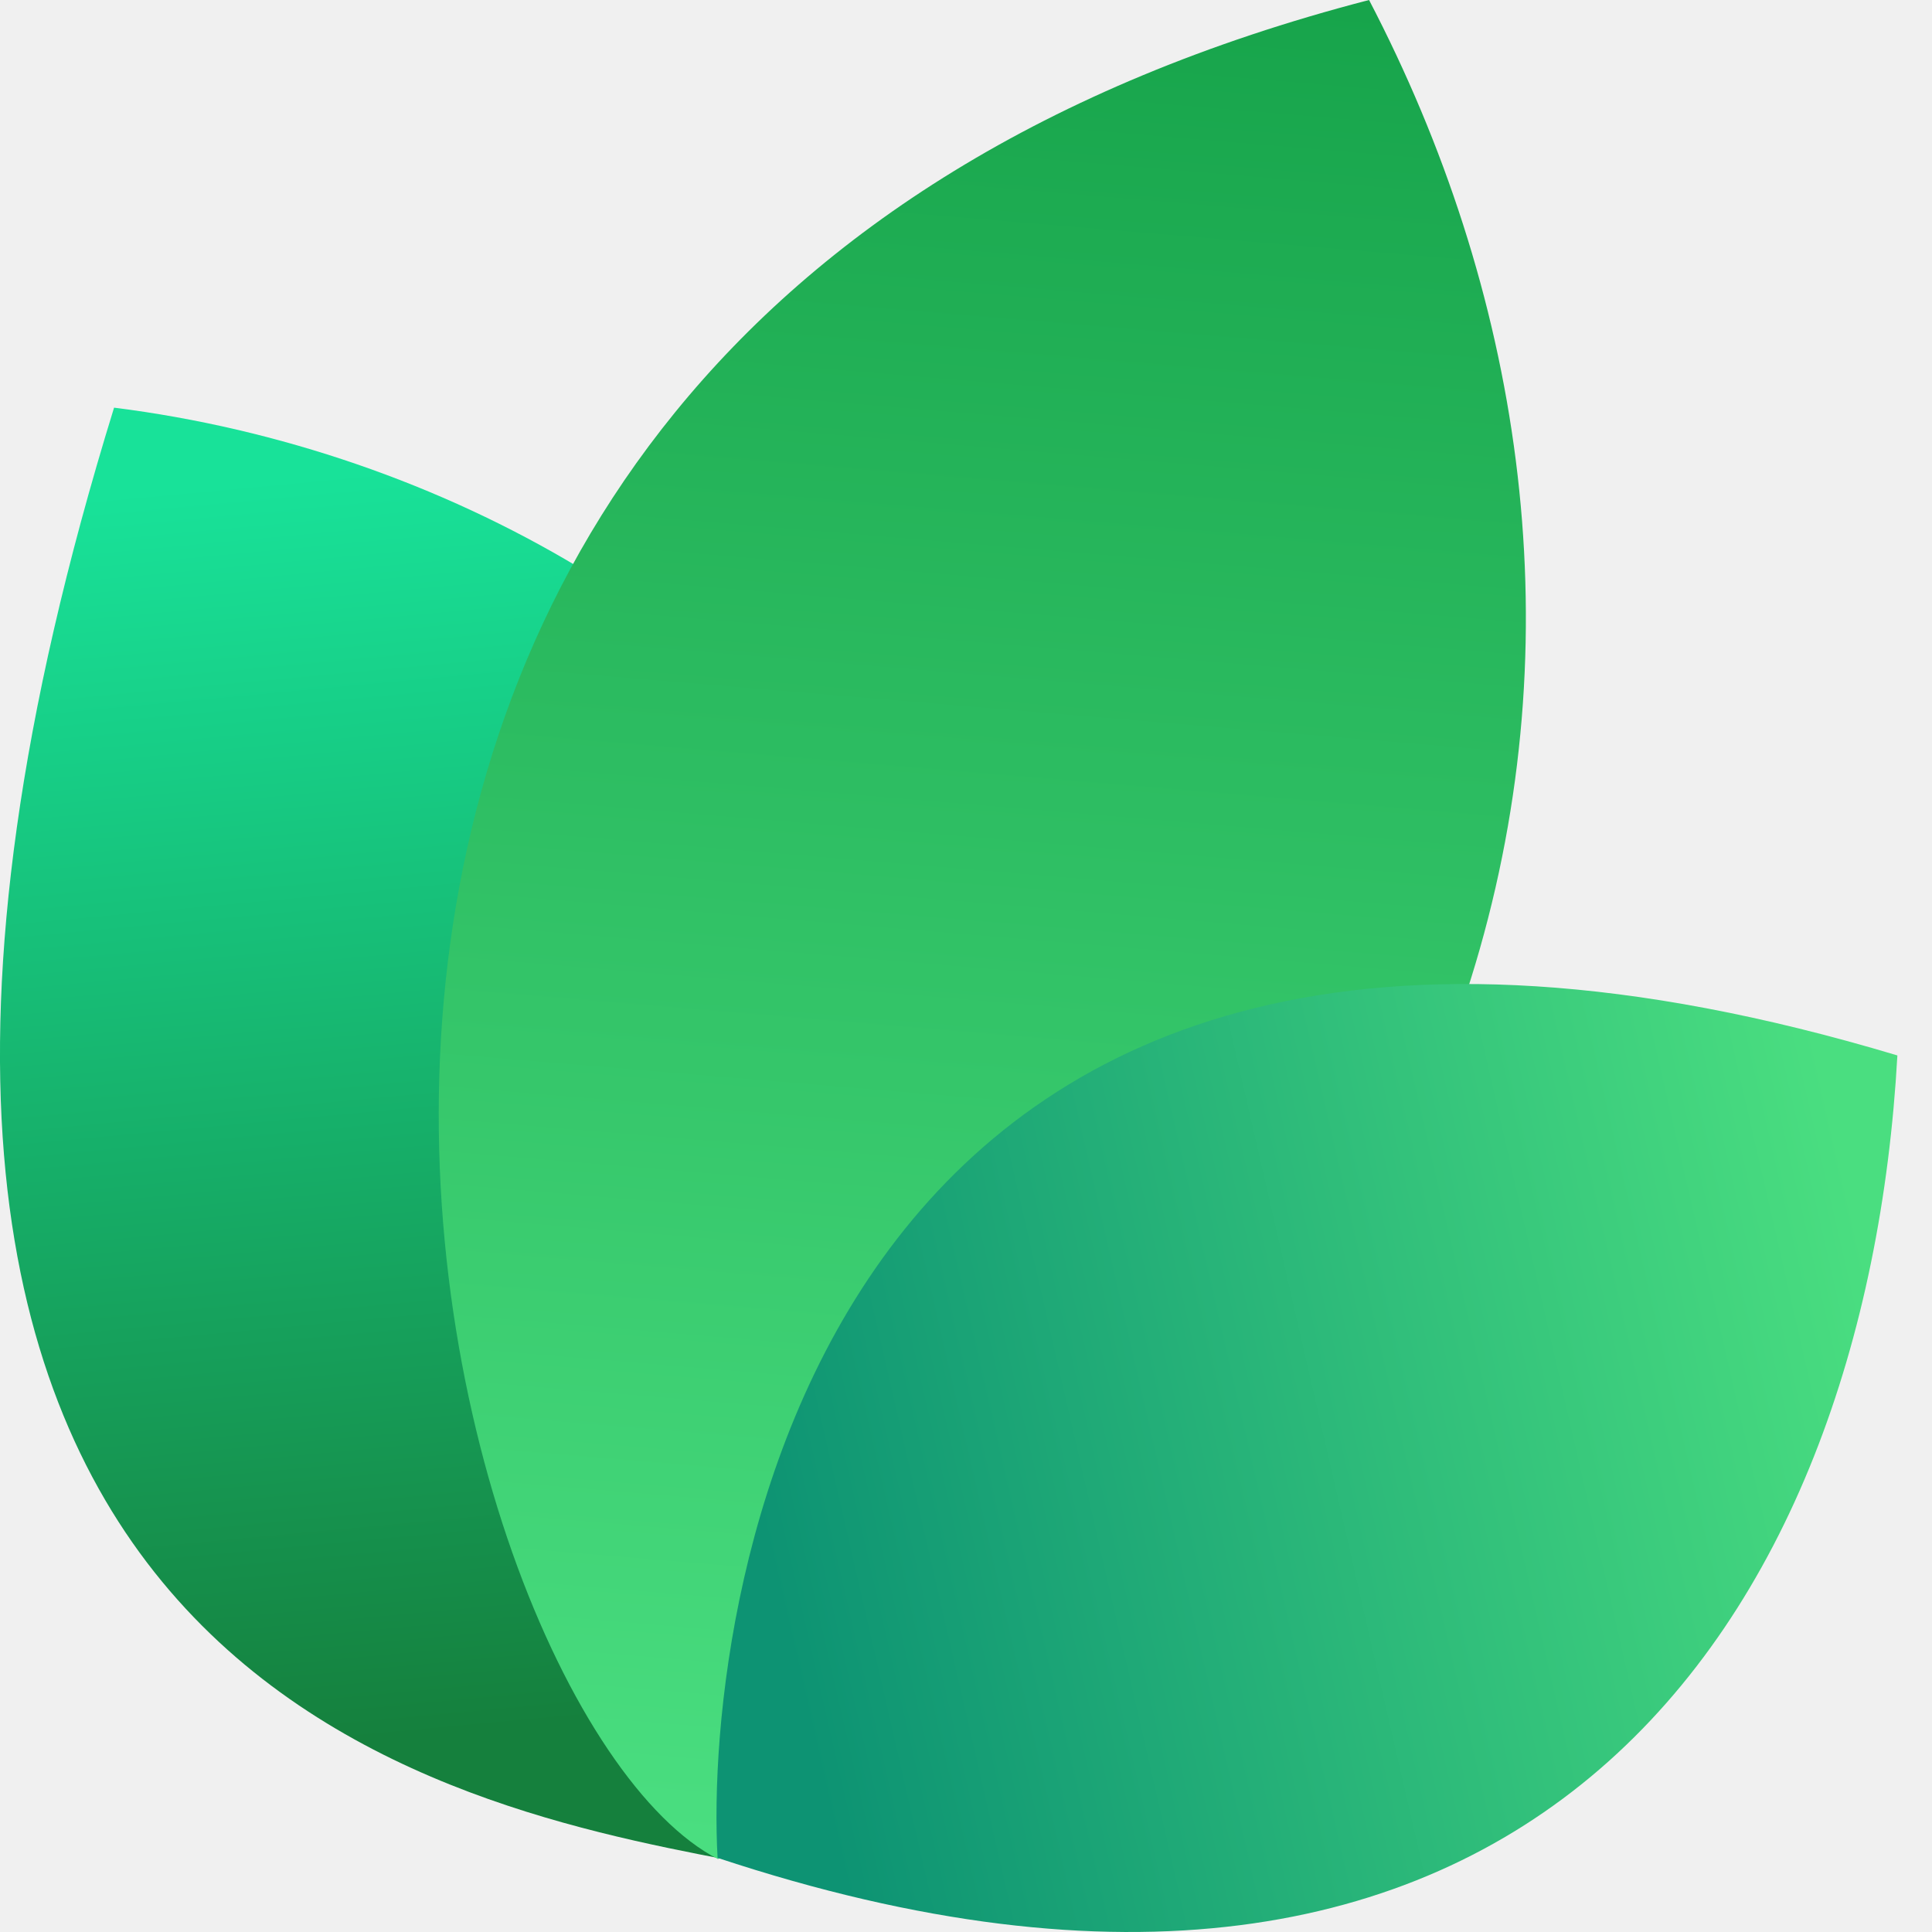
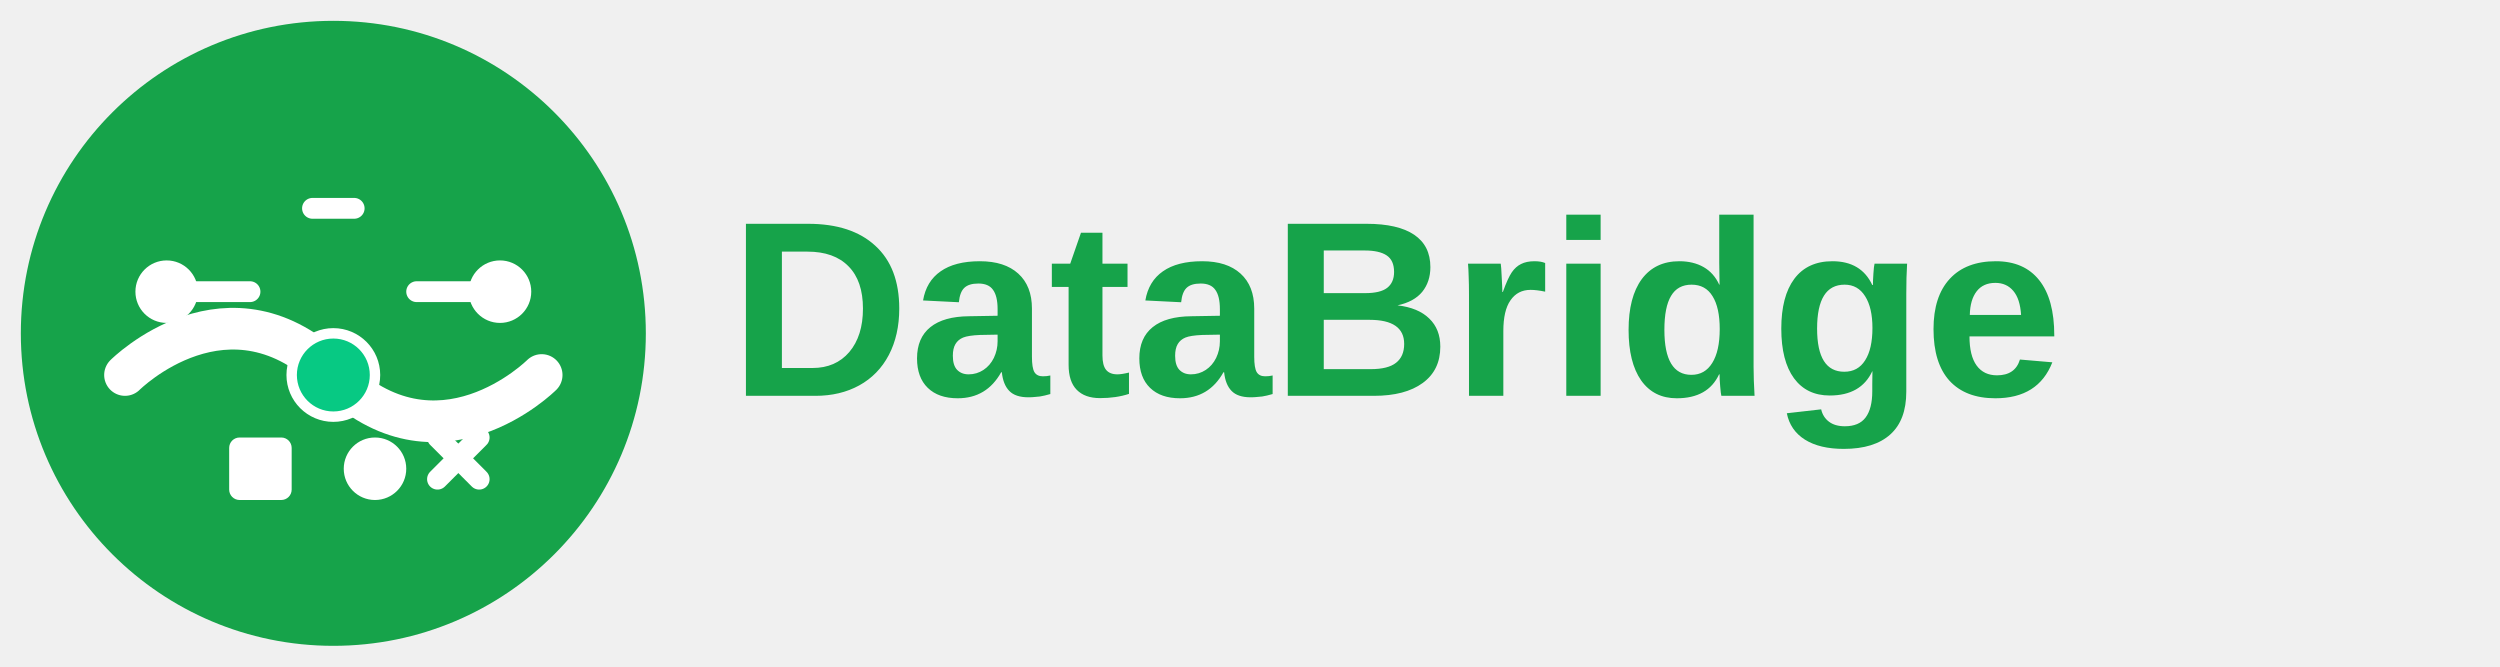
- <svg xmlns="http://www.w3.org/2000/svg" width="24" height="24" viewBox="0 0 24 24" fill="none">
-   <path d="M9.061 23.108C5.268 22.377 -3.391 20.627 1.417 5.064C9.634 6.099 16.973 14.064 9.061 23.108Z" fill="url(#paint0_linear_17557_2021)" />
-   <path d="M8.919 23.094C5.276 21.222 0.784 4.209 17.007 0C20.757 7.193 19.621 16.545 8.919 23.094Z" fill="url(#paint1_linear_17557_2021)" />
-   <path d="M8.914 23.079C8.735 19.882 10.159 9.085 23.57 13.111C23.181 20.123 18.984 26.418 8.914 23.079Z" fill="url(#paint2_linear_17557_2021)" />
-   <defs>
-     <linearGradient id="paint0_linear_17557_2021" x1="3.776" y1="5.916" x2="5.232" y2="21.559" gradientUnits="userSpaceOnUse">
-       <stop stop-color="#18E299" />
-       <stop offset="1" stop-color="#15803D" />
-     </linearGradient>
-     <linearGradient id="paint1_linear_17557_2021" x1="12.171" y1="-0.718" x2="10.19" y2="22.983" gradientUnits="userSpaceOnUse">
-       <stop stop-color="#16A34A" />
-       <stop offset="1" stop-color="#4ADE80" />
-     </linearGradient>
-     <linearGradient id="paint2_linear_17557_2021" x1="23.133" y1="15.353" x2="9.338" y2="18.52" gradientUnits="userSpaceOnUse">
-       <stop stop-color="#4ADE80" />
-       <stop offset="1" stop-color="#0D9373" />
-     </linearGradient>
-   </defs>
+ <svg xmlns="http://www.w3.org/2000/svg" width="240" height="64" viewBox="0 0 240 64" fill="none">
+   <g id="databridge-logo">
+     <g id="icon">
+       <circle cx="32" cy="32" r="30" fill="#16A34A" />
+       <path d="M12 36C12 36 22 26 32 36C42 46 52 36 52 36" stroke="white" stroke-width="4" stroke-linecap="round" />
+       <path d="M16 28L24 28" stroke="white" stroke-width="2" stroke-linecap="round" />
+       <path d="M40 28L48 28" stroke="white" stroke-width="2" stroke-linecap="round" />
+       <path d="M30 20L34 20" stroke="white" stroke-width="2" stroke-linecap="round" />
+       <circle cx="16" cy="28" r="3" fill="white" />
+       <circle cx="48" cy="28" r="3" fill="white" />
+       <circle cx="32" cy="36" r="4" fill="#07C983" stroke="white" stroke-width="1" />
+       <rect x="22" y="42" width="6" height="6" rx="1" fill="white" />
+       <circle cx="36" cy="45" r="3" fill="white" />
+       <path d="M42 42L46 46" stroke="white" stroke-width="2" stroke-linecap="round" />
+       <path d="M46 42L42 46" stroke="white" stroke-width="2" stroke-linecap="round" />
+     </g>
+     <text x="70" y="38" font-family="Arial, sans-serif" font-size="24" font-weight="bold" fill="#16A34A">DataBridge</text>
+   </g>
</svg>
